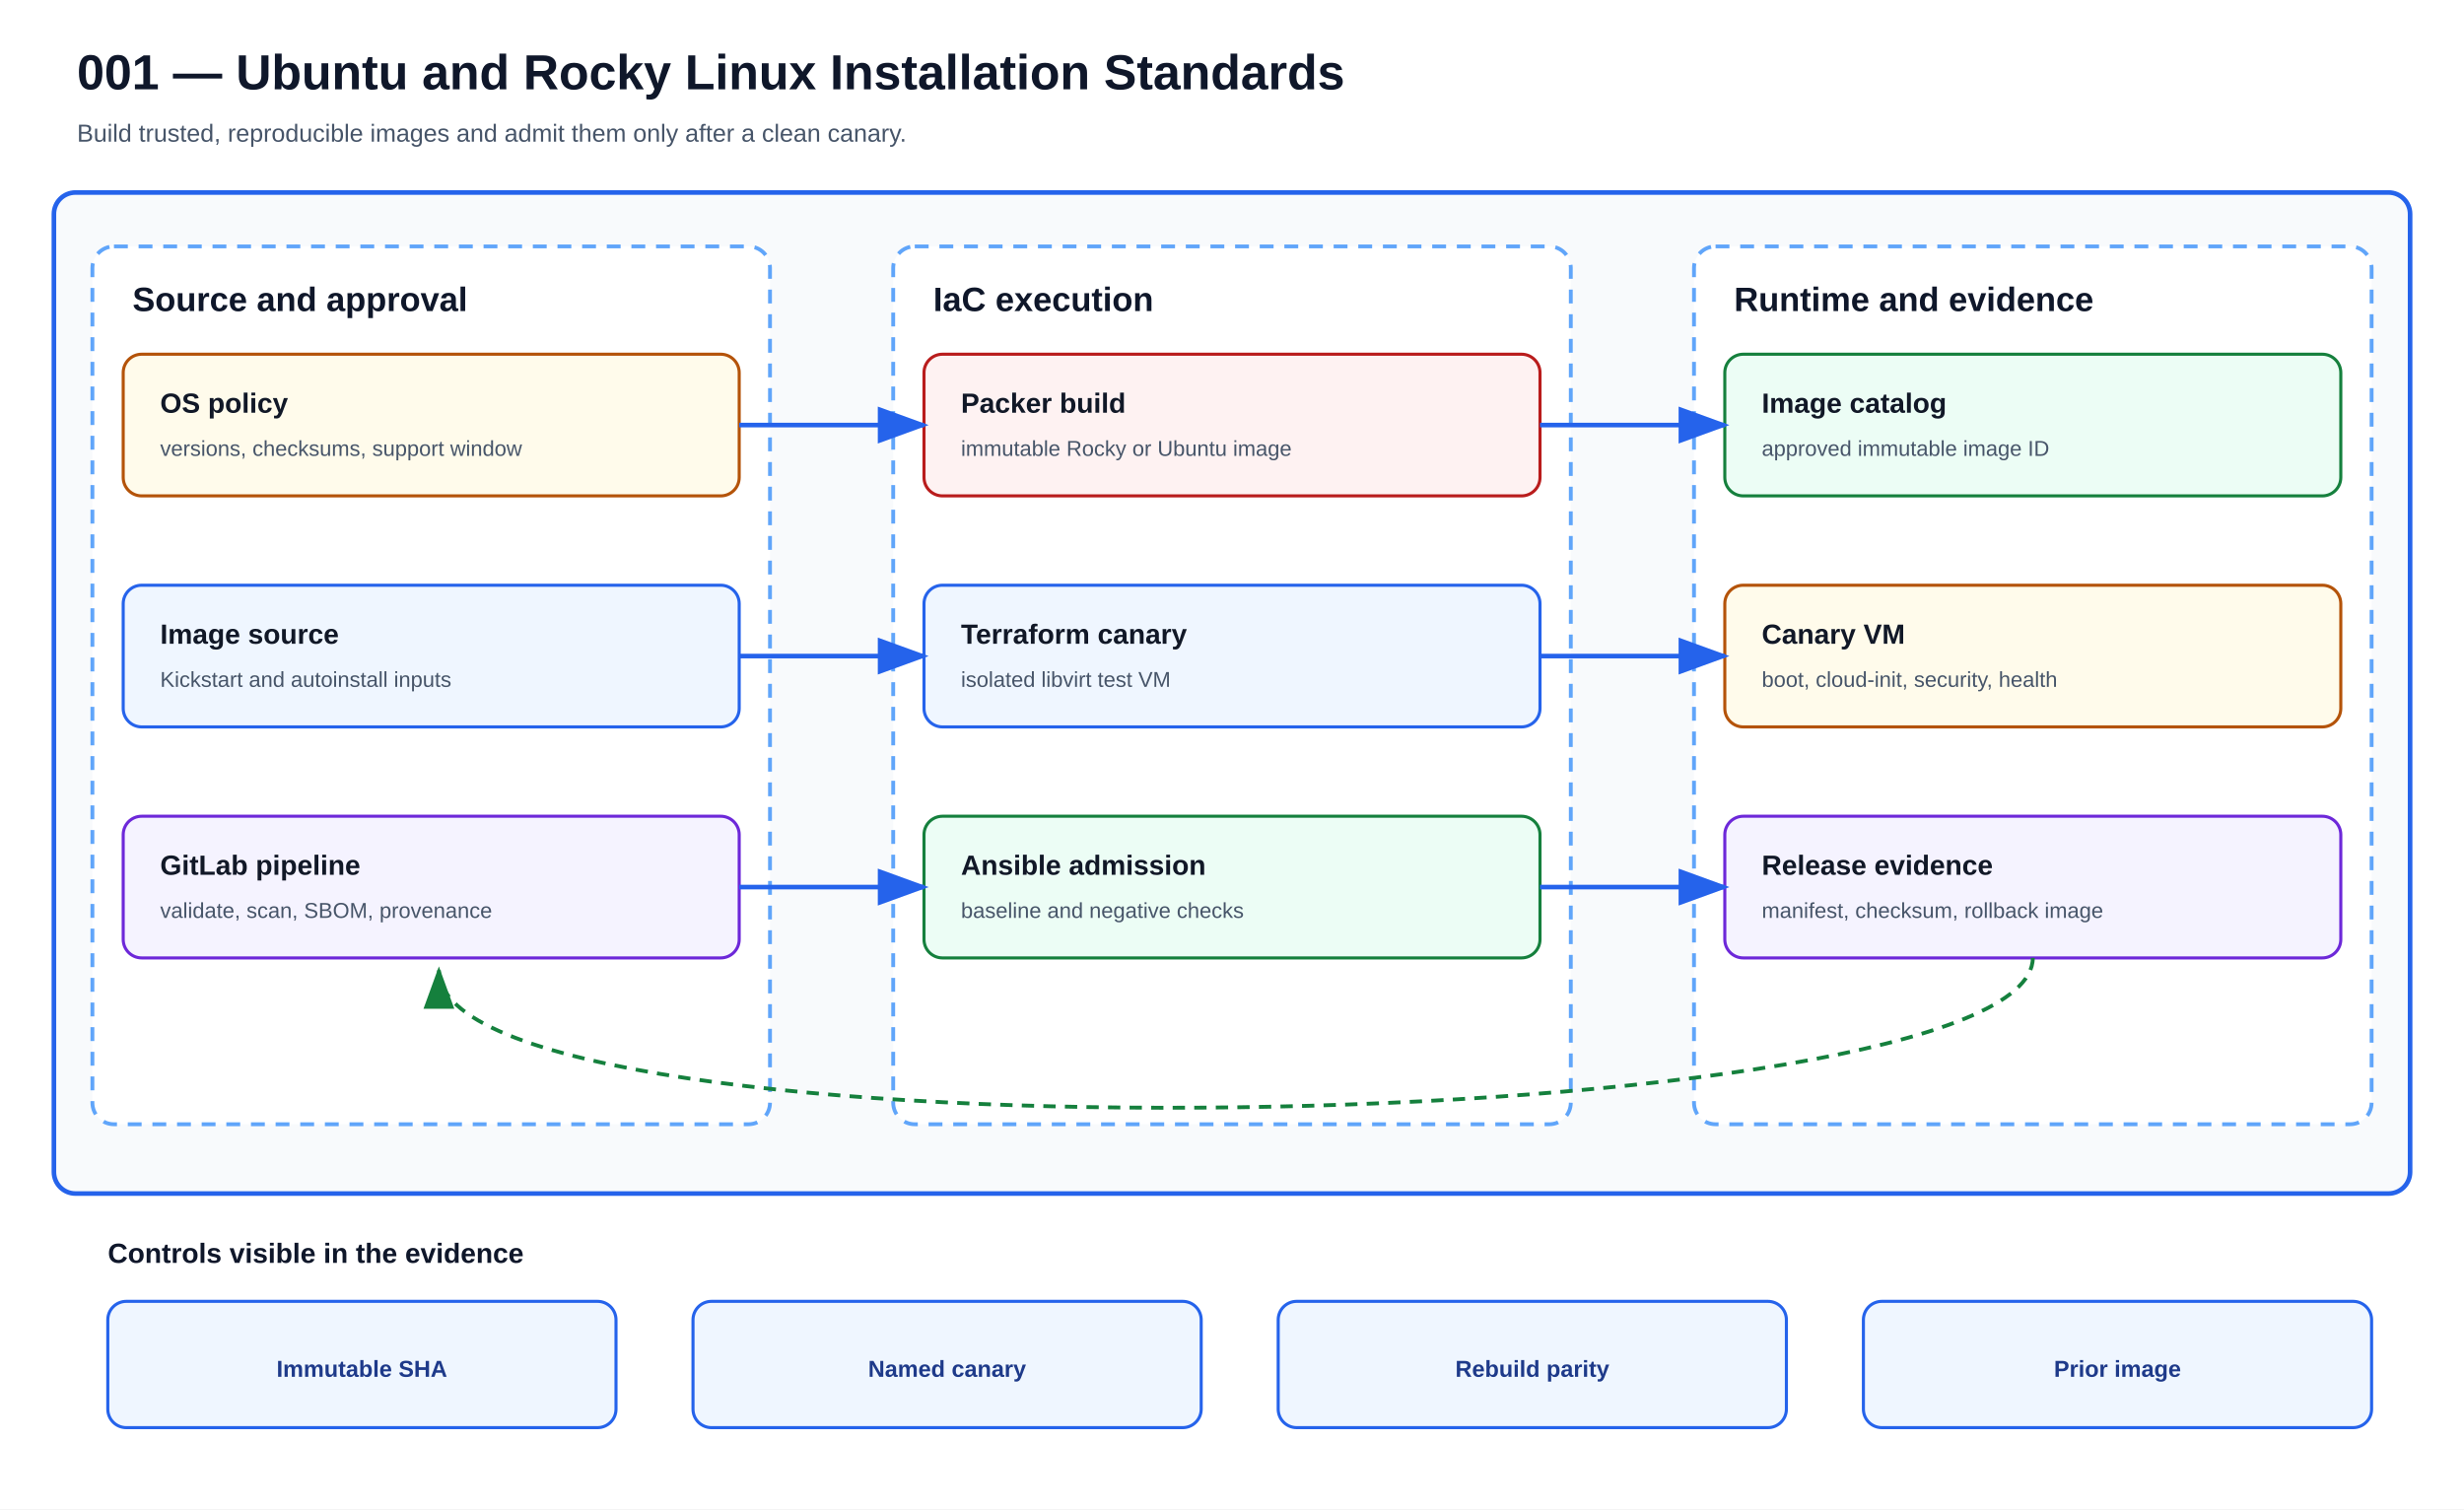
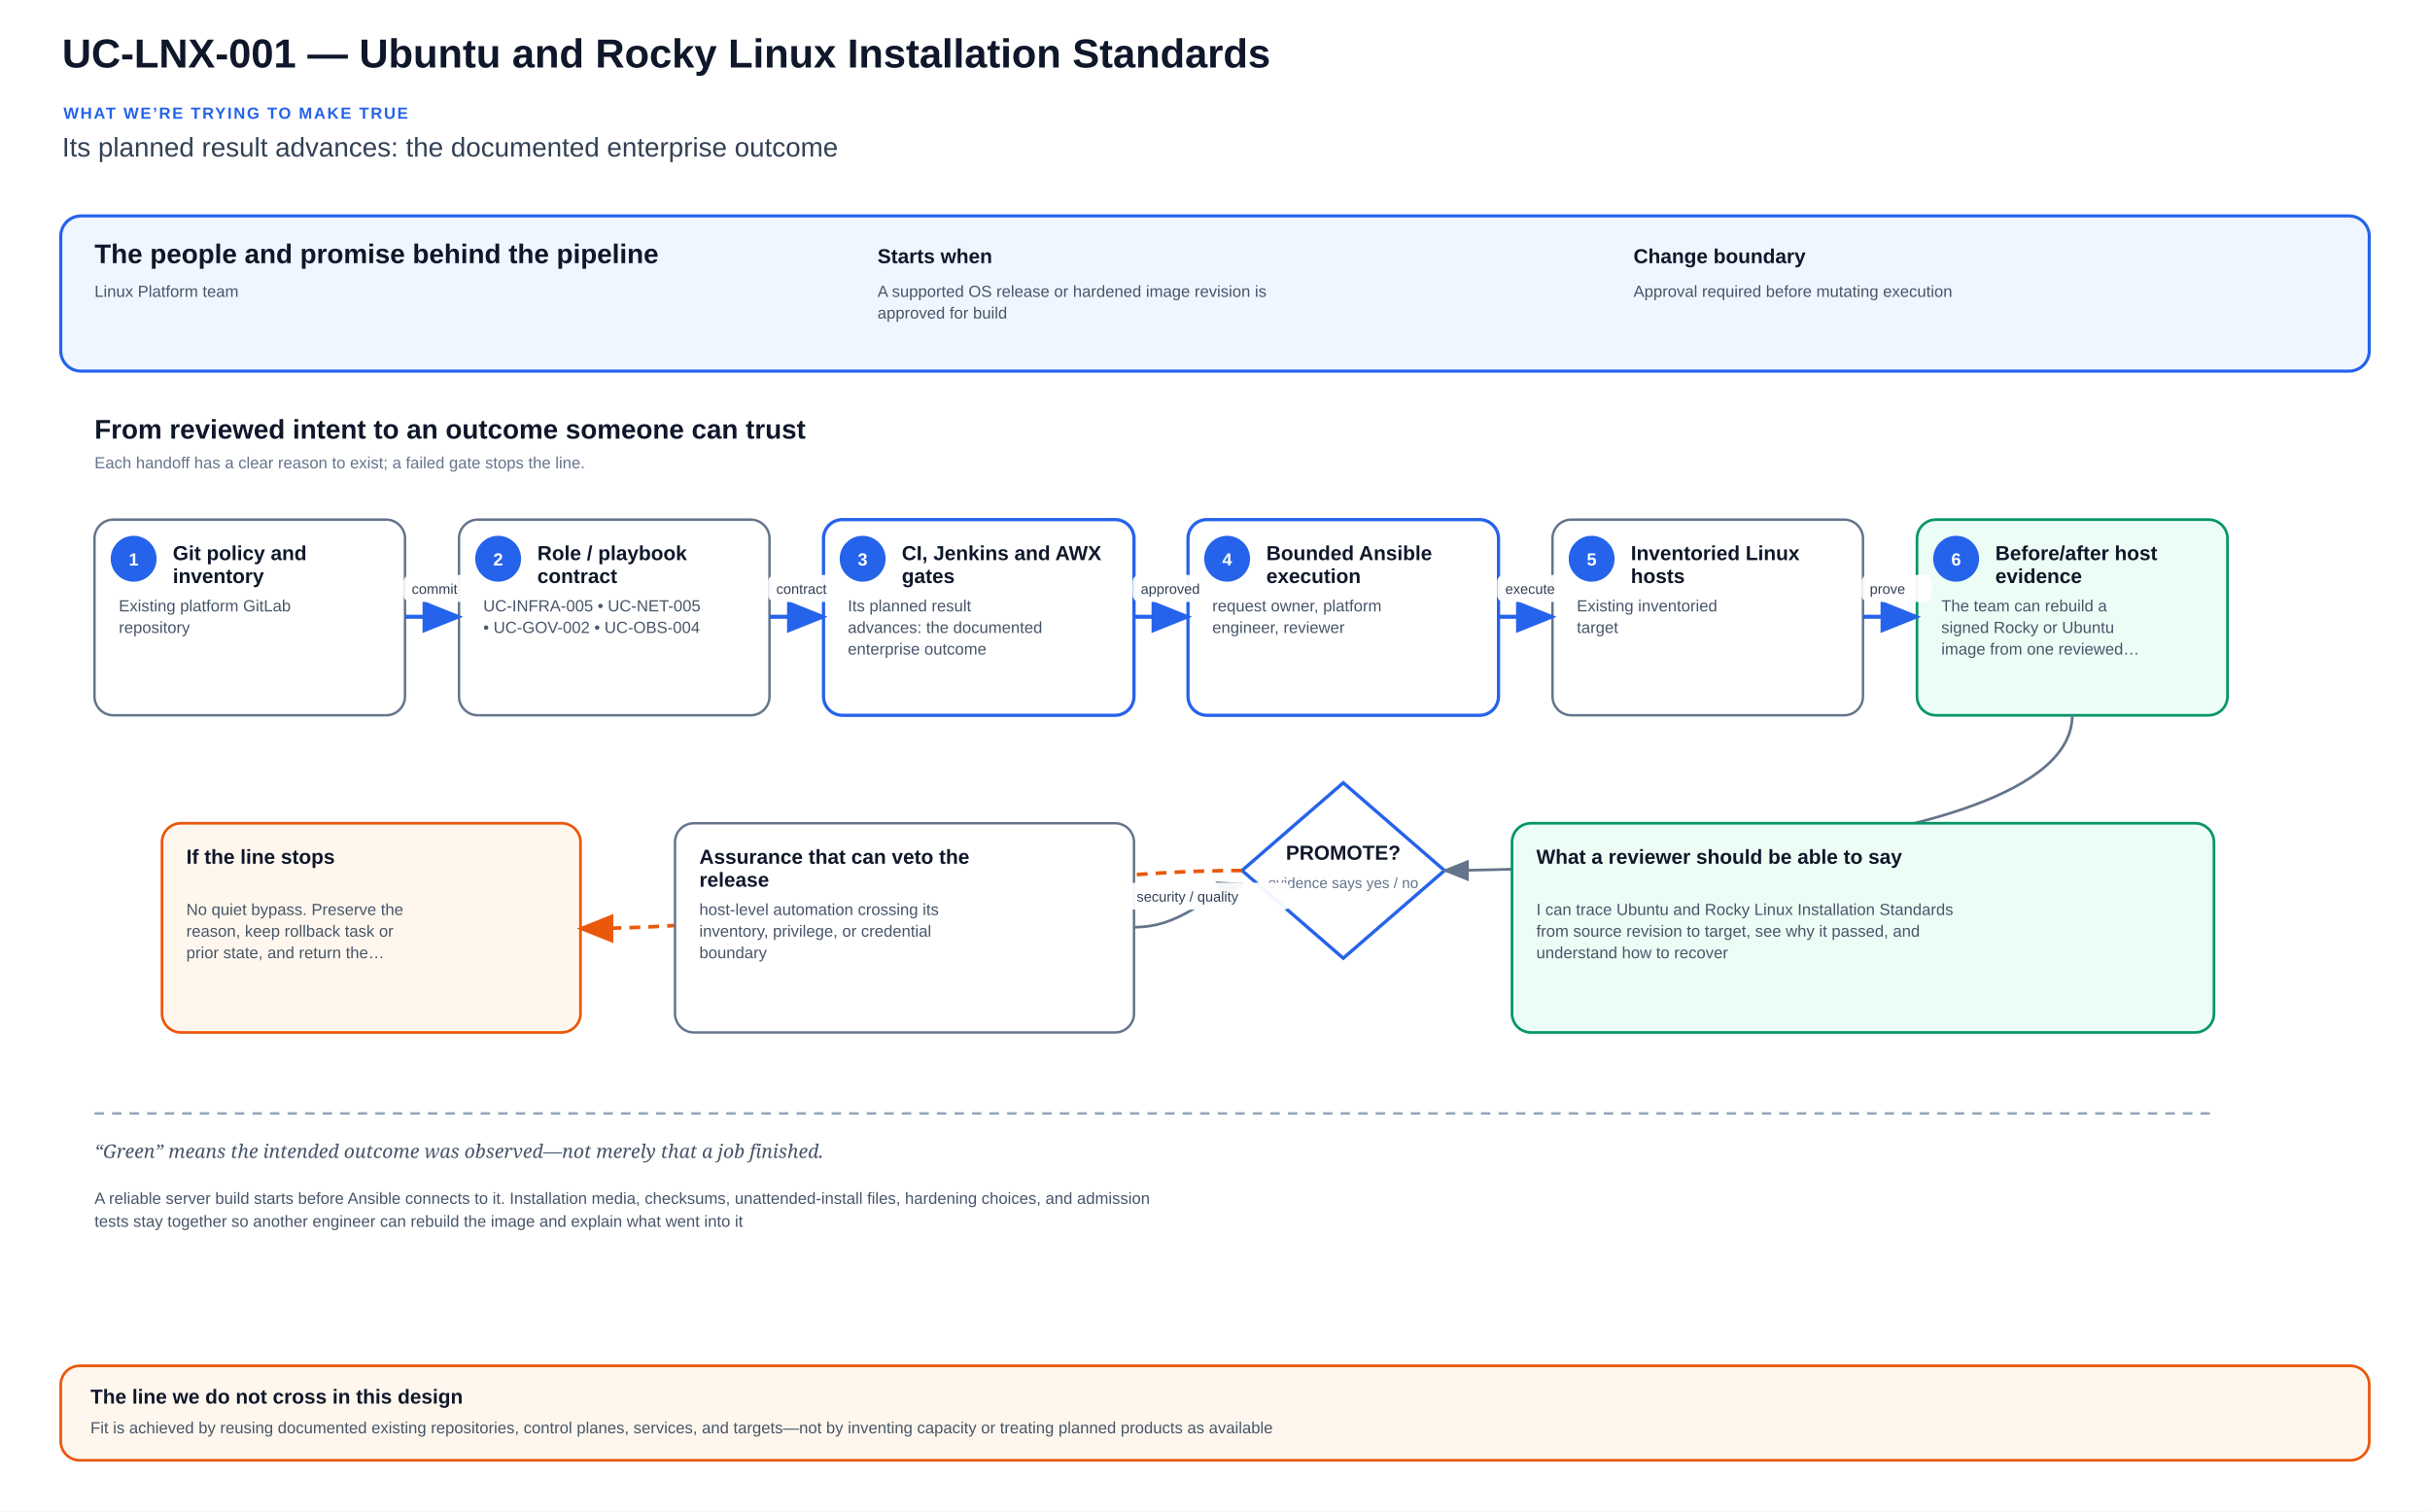
- <svg xmlns="http://www.w3.org/2000/svg" width="1600" height="980" viewBox="0 0 1600 980" role="img" aria-labelledby="title desc">
+ <svg xmlns="http://www.w3.org/2000/svg" width="1800" height="1120" viewBox="0 0 1800 1120" role="img" aria-labelledby="title desc" data-use-case="UC-LNX-001" data-archetype="delivery-pipeline">
  <defs>
    <style>
- .bg{fill:#ffffff}.frame{fill:#f8fafc;stroke:#2563eb;stroke-width:3}.zone{fill:#ffffff;stroke:#60a5fa;stroke-width:2.5;stroke-dasharray:9 7}.title{font:700 32px Arial,sans-serif;fill:#0f172a}.subtitle{font:16px Arial,sans-serif;fill:#475569}.zoneTitle{font:700 22px Arial,sans-serif;fill:#0f172a}.boxTitle{font:700 18px Arial,sans-serif;fill:#111827}.boxSub{font:14px Arial,sans-serif;fill:#475569}.amber{fill:#fffbeb;stroke:#b45309;stroke-width:2}.blue{fill:#eff6ff;stroke:#2563eb;stroke-width:2}.purple{fill:#f5f3ff;stroke:#6d28d9;stroke-width:2}.red{fill:#fef2f2;stroke:#b91c1c;stroke-width:2}.green{fill:#ecfdf5;stroke:#15803d;stroke-width:2}.flow{stroke:#2563eb;stroke-width:3;fill:none;marker-end:url(#arrow)}.feedback{stroke:#15803d;stroke-width:2.5;stroke-dasharray:8 6;fill:none;marker-end:url(#greenArrow)}.controlTitle{font:700 18px Arial,sans-serif;fill:#0f172a}.control{font:700 15px Arial,sans-serif;fill:#1e3a8a}
+ .bg{fill:#fff}.panel{fill:#f8fafc;stroke:#cbd5e1;stroke-width:2}.accentPanel{fill:#eff6ff;stroke:#2563eb;stroke-width:2.3}.card{fill:#fff;stroke:#64748b;stroke-width:1.8}.accentCard{fill:#fff;stroke:#2563eb;stroke-width:2.4}.goodCard{fill:#ecfdf5;stroke:#059669;stroke-width:2}.warnCard{fill:#fff7ed;stroke:#ea580c;stroke-width:2}.darkCard{fill:#0f172a;stroke:#0f172a;stroke-width:2}.mainTitle{font:700 30px Arial,sans-serif;fill:#0f172a}.kicker{font:700 12px Arial,sans-serif;fill:#2563eb;letter-spacing:1.2px}.quote{font:20px Arial,sans-serif;fill:#334155}.section{font:700 20px Arial,sans-serif;fill:#0f172a}.sectionSub{font:12px Arial,sans-serif;fill:#64748b}.cardTitle{font:700 15px Arial,sans-serif;fill:#0f172a}.body{font:12px Arial,sans-serif;fill:#475569}.inverseTitle{font:700 15px Arial,sans-serif;fill:#fff}.inverseBody{font:12px Arial,sans-serif;fill:#e2e8f0}.badge{fill:#2563eb}.badgeText{font:700 13px Arial,sans-serif;fill:#fff}.arrow{stroke:#2563eb;stroke-width:3;fill:none;marker-end:url(#arrow)}.thinArrow{stroke:#64748b;stroke-width:2;fill:none;marker-end:url(#grayArrow)}.feedback{stroke:#ea580c;stroke-width:2.7;stroke-dasharray:8 6;fill:none;marker-end:url(#orangeArrow)}.label{fill:#fff;opacity:.94}.edgeText{font:10.5px Arial,sans-serif;fill:#334155}.lane{fill:none;stroke:#94a3b8;stroke-width:1.8;stroke-dasharray:7 6}.decision{fill:#fff;stroke:#2563eb;stroke-width:2.5}.small{font:11px Arial,sans-serif;fill:#64748b}.note{font:italic 14px Georgia,serif;fill:#475569}.hub{fill:#2563eb;stroke:#2563eb;stroke-width:2}.hubTitle{font:700 18px Arial,sans-serif;fill:#fff}.hubBody{font:12px Arial,sans-serif;fill:#fff}.zone{fill:#eff6ff;stroke:#2563eb;stroke-width:2}.nodeCircle{fill:#fff;stroke:#2563eb;stroke-width:2.3}.nodeTitle{font:700 13px Arial,sans-serif;fill:#0f172a}.nodeBody{font:11px Arial,sans-serif;fill:#475569}
</style>
-     <marker id="arrow" markerWidth="12" markerHeight="12" refX="10" refY="4" orient="auto">
-       <path d="M0,0 L0,8 L11,4 z" fill="#2563eb" />
+     <marker id="arrow" markerWidth="11" markerHeight="11" refX="9" refY="4" orient="auto">
+       <path d="M0 0L0 8L10 4z" fill="#2563eb" />
    </marker>
-     <marker id="greenArrow" markerWidth="12" markerHeight="12" refX="10" refY="4" orient="auto">
-       <path d="M0,0 L0,8 L11,4 z" fill="#15803d" />
+     <marker id="grayArrow" markerWidth="11" markerHeight="11" refX="9" refY="4" orient="auto">
+       <path d="M0 0L0 8L10 4z" fill="#64748b" />
+     </marker>
+     <marker id="orangeArrow" markerWidth="11" markerHeight="11" refX="9" refY="4" orient="auto">
+       <path d="M0 0L0 8L10 4z" fill="#ea580c" />
    </marker>
  </defs>
-   <rect class="bg" width="1600" height="980" />
-   <text class="title" x="50" y="58">001 — Ubuntu and Rocky Linux Installation Standards</text>
-   <text class="subtitle" x="50" y="92">Build trusted, reproducible images and admit them only after a clean canary.</text>
-   <rect class="frame" x="35" y="125" width="1530" height="650" rx="14" />
-   <rect class="zone" x="60" y="160" width="440" height="570" rx="14" />
-   <rect class="zone" x="580" y="160" width="440" height="570" rx="14" />
-   <rect class="zone" x="1100" y="160" width="440" height="570" rx="14" />
-   <text class="zoneTitle" x="86" y="202">Source and approval</text>
-   <text class="zoneTitle" x="606" y="202">IaC execution</text>
-   <text class="zoneTitle" x="1126" y="202">Runtime and evidence</text>
-   <rect class="amber" x="80" y="230" width="400" height="92" rx="12" />
-   <text class="boxTitle" x="104" y="268">OS policy</text>
-   <text class="boxSub" x="104" y="296">versions, checksums, support window</text>
-   <rect class="blue" x="80" y="380" width="400" height="92" rx="12" />
-   <text class="boxTitle" x="104" y="418">Image source</text>
-   <text class="boxSub" x="104" y="446">Kickstart and autoinstall inputs</text>
-   <rect class="purple" x="80" y="530" width="400" height="92" rx="12" />
-   <text class="boxTitle" x="104" y="568">GitLab pipeline</text>
-   <text class="boxSub" x="104" y="596">validate, scan, SBOM, provenance</text>
-   <rect class="red" x="600" y="230" width="400" height="92" rx="12" />
-   <text class="boxTitle" x="624" y="268">Packer build</text>
-   <text class="boxSub" x="624" y="296">immutable Rocky or Ubuntu image</text>
-   <rect class="blue" x="600" y="380" width="400" height="92" rx="12" />
-   <text class="boxTitle" x="624" y="418">Terraform canary</text>
-   <text class="boxSub" x="624" y="446">isolated libvirt test VM</text>
-   <rect class="green" x="600" y="530" width="400" height="92" rx="12" />
-   <text class="boxTitle" x="624" y="568">Ansible admission</text>
-   <text class="boxSub" x="624" y="596">baseline and negative checks</text>
-   <rect class="green" x="1120" y="230" width="400" height="92" rx="12" />
-   <text class="boxTitle" x="1144" y="268">Image catalog</text>
-   <text class="boxSub" x="1144" y="296">approved immutable image ID</text>
-   <rect class="amber" x="1120" y="380" width="400" height="92" rx="12" />
-   <text class="boxTitle" x="1144" y="418">Canary VM</text>
-   <text class="boxSub" x="1144" y="446">boot, cloud-init, security, health</text>
-   <rect class="purple" x="1120" y="530" width="400" height="92" rx="12" />
-   <text class="boxTitle" x="1144" y="568">Release evidence</text>
-   <text class="boxSub" x="1144" y="596">manifest, checksum, rollback image</text>
-   <path class="flow" d="M480 276 L600 276" />
-   <path class="flow" d="M480 426 L600 426" />
-   <path class="flow" d="M480 576 L600 576" />
-   <path class="flow" d="M1000 276 L1120 276" />
-   <path class="flow" d="M1000 426 L1120 426" />
-   <path class="flow" d="M1000 576 L1120 576" />
-   <path class="feedback" d="M1320 622 C1320 740 285 760 285 630" />
-   <text class="controlTitle" x="70" y="820">Controls visible in the evidence</text>
-   <rect class="blue" x="70" y="845" width="330" height="82" rx="12" />
-   <text class="control" x="235" y="894" text-anchor="middle">Immutable SHA</text>
-   <rect class="blue" x="450" y="845" width="330" height="82" rx="12" />
-   <text class="control" x="615" y="894" text-anchor="middle">Named canary</text>
-   <rect class="blue" x="830" y="845" width="330" height="82" rx="12" />
-   <text class="control" x="995" y="894" text-anchor="middle">Rebuild parity</text>
-   <rect class="blue" x="1210" y="845" width="330" height="82" rx="12" />
-   <text class="control" x="1375" y="894" text-anchor="middle">Prior image</text>
+   <rect class="bg" width="1800" height="1120" />
+   <text class="mainTitle" x="46" y="50">
+     <tspan x="46" dy="0">UC-LNX-001 — Ubuntu and Rocky Linux Installation Standards</tspan>
+   </text>
+   <text class="kicker" x="47" y="88">WHAT WE’RE TRYING TO MAKE TRUE</text>
+   <text class="quote" x="46" y="116" text-anchor="start">
+     <tspan x="46" dy="0">Its planned result advances: the documented enterprise outcome</tspan>
+   </text>
+   <rect class="accentPanel" x="45" y="160" width="1710" height="115" rx="15" />
+   <text class="section" x="70" y="195">The people and promise behind the pipeline</text>
+   <text class="body" x="70" y="220" text-anchor="start">
+     <tspan x="70" dy="0">Linux Platform team</tspan>
+   </text>
+   <text class="cardTitle" x="650" y="195" text-anchor="start">
+     <tspan x="650" dy="0">Starts when</tspan>
+   </text>
+   <text class="body" x="650" y="220" text-anchor="start">
+     <tspan x="650" dy="0">A supported OS release or hardened image revision is</tspan>
+     <tspan x="650" dy="16">approved for build</tspan>
+   </text>
+   <text class="cardTitle" x="1210" y="195" text-anchor="start">
+     <tspan x="1210" dy="0">Change boundary</tspan>
+   </text>
+   <text class="body" x="1210" y="220" text-anchor="start">
+     <tspan x="1210" dy="0">Approval required before mutating execution</tspan>
+   </text>
+   <text class="section" x="70" y="325">From reviewed intent to an outcome someone can trust</text>
+   <text class="sectionSub" x="70" y="347">Each handoff has a clear reason to exist; a failed gate stops the line.</text>
+   <rect class="card" x="70" y="385" width="230" height="145" rx="14" />
+   <circle class="badge" cx="99" cy="414" r="17" />
+   <text class="badgeText" x="99" y="419" text-anchor="middle">1</text>
+   <text class="cardTitle" x="128" y="415" text-anchor="start">
+     <tspan x="128" dy="0">Git policy and</tspan>
+     <tspan x="128" dy="17">inventory</tspan>
+   </text>
+   <text class="body" x="88" y="453" text-anchor="start">
+     <tspan x="88" dy="0">Existing platform GitLab</tspan>
+     <tspan x="88" dy="16">repository</tspan>
+   </text>
+   <rect class="card" x="340" y="385" width="230" height="145" rx="14" />
+   <circle class="badge" cx="369" cy="414" r="17" />
+   <text class="badgeText" x="369" y="419" text-anchor="middle">2</text>
+   <text class="cardTitle" x="398" y="415" text-anchor="start">
+     <tspan x="398" dy="0">Role / playbook</tspan>
+     <tspan x="398" dy="17">contract</tspan>
+   </text>
+   <text class="body" x="358" y="453" text-anchor="start">
+     <tspan x="358" dy="0">UC-INFRA-005 • UC-NET-005</tspan>
+     <tspan x="358" dy="16">• UC-GOV-002 • UC-OBS-004</tspan>
+   </text>
+   <rect class="accentCard" x="610" y="385" width="230" height="145" rx="14" />
+   <circle class="badge" cx="639" cy="414" r="17" />
+   <text class="badgeText" x="639" y="419" text-anchor="middle">3</text>
+   <text class="cardTitle" x="668" y="415" text-anchor="start">
+     <tspan x="668" dy="0">CI, Jenkins and AWX</tspan>
+     <tspan x="668" dy="17">gates</tspan>
+   </text>
+   <text class="body" x="628" y="453" text-anchor="start">
+     <tspan x="628" dy="0">Its planned result</tspan>
+     <tspan x="628" dy="16">advances: the documented</tspan>
+     <tspan x="628" dy="16">enterprise outcome</tspan>
+   </text>
+   <rect class="accentCard" x="880" y="385" width="230" height="145" rx="14" />
+   <circle class="badge" cx="909" cy="414" r="17" />
+   <text class="badgeText" x="909" y="419" text-anchor="middle">4</text>
+   <text class="cardTitle" x="938" y="415" text-anchor="start">
+     <tspan x="938" dy="0">Bounded Ansible</tspan>
+     <tspan x="938" dy="17">execution</tspan>
+   </text>
+   <text class="body" x="898" y="453" text-anchor="start">
+     <tspan x="898" dy="0">request owner, platform</tspan>
+     <tspan x="898" dy="16">engineer, reviewer</tspan>
+   </text>
+   <rect class="card" x="1150" y="385" width="230" height="145" rx="14" />
+   <circle class="badge" cx="1179" cy="414" r="17" />
+   <text class="badgeText" x="1179" y="419" text-anchor="middle">5</text>
+   <text class="cardTitle" x="1208" y="415" text-anchor="start">
+     <tspan x="1208" dy="0">Inventoried Linux</tspan>
+     <tspan x="1208" dy="17">hosts</tspan>
+   </text>
+   <text class="body" x="1168" y="453" text-anchor="start">
+     <tspan x="1168" dy="0">Existing inventoried</tspan>
+     <tspan x="1168" dy="16">target</tspan>
+   </text>
+   <rect class="goodCard" x="1420" y="385" width="230" height="145" rx="14" />
+   <circle class="badge" cx="1449" cy="414" r="17" />
+   <text class="badgeText" x="1449" y="419" text-anchor="middle">6</text>
+   <text class="cardTitle" x="1478" y="415" text-anchor="start">
+     <tspan x="1478" dy="0">Before/after host</tspan>
+     <tspan x="1478" dy="17">evidence</tspan>
+   </text>
+   <text class="body" x="1438" y="453" text-anchor="start">
+     <tspan x="1438" dy="0">The team can rebuild a</tspan>
+     <tspan x="1438" dy="16">signed Rocky or Ubuntu</tspan>
+     <tspan x="1438" dy="16">image from one reviewed…</tspan>
+   </text>
+   <path class="arrow" d="M300 457 L340 457" />
+   <rect class="label" x="299" y="426" width="52" height="20" rx="5" />
+   <text class="edgeText" x="305" y="440">commit</text>
+   <path class="arrow" d="M570 457 L610 457" />
+   <rect class="label" x="569" y="426" width="60" height="20" rx="5" />
+   <text class="edgeText" x="575" y="440">contract</text>
+   <path class="arrow" d="M840 457 L880 457" />
+   <rect class="label" x="839" y="426" width="60" height="20" rx="5" />
+   <text class="edgeText" x="845" y="440">approved</text>
+   <path class="arrow" d="M1110 457 L1150 457" />
+   <rect class="label" x="1109" y="426" width="54" height="20" rx="5" />
+   <text class="edgeText" x="1115" y="440">execute</text>
+   <path class="arrow" d="M1380 457 L1420 457" />
+   <rect class="label" x="1379" y="426" width="52" height="20" rx="5" />
+   <text class="edgeText" x="1385" y="440">prove</text>
+   <polygon class="decision" points="995,580 1070,645 995,710 920,645" />
+   <text class="cardTitle" x="995" y="637" text-anchor="middle">PROMOTE?</text>
+   <text class="small" x="995" y="658" text-anchor="middle">evidence says yes / no</text>
+   <path class="thinArrow" d="M1535 530 C1535 645 1070 645 1070 645" />
+   <rect class="label" x="1374" y="614" width="60" height="20" rx="5" />
+   <text class="edgeText" x="1380" y="628">evidence</text>
+   <rect class="warnCard" x="120" y="610" width="310" height="155" rx="14" />
+   <text class="cardTitle" x="138" y="640" text-anchor="start">
+     <tspan x="138" dy="0">If the line stops</tspan>
+   </text>
+   <text class="body" x="138" y="678" text-anchor="start">
+     <tspan x="138" dy="0">No quiet bypass. Preserve the</tspan>
+     <tspan x="138" dy="16">reason, keep rollback task or</tspan>
+     <tspan x="138" dy="16">prior state, and return the…</tspan>
+   </text>
+   <path class="feedback" d="M920 645 C760 645 600 688 430 688" />
+   <rect class="label" x="729" y="656" width="52" height="20" rx="5" />
+   <text class="edgeText" x="735" y="670">block</text>
+   <rect class="card" x="500" y="610" width="340" height="155" rx="14" />
+   <text class="cardTitle" x="518" y="640" text-anchor="start">
+     <tspan x="518" dy="0">Assurance that can veto the</tspan>
+     <tspan x="518" dy="17">release</tspan>
+   </text>
+   <text class="body" x="518" y="678" text-anchor="start">
+     <tspan x="518" dy="0">host-level automation crossing its</tspan>
+     <tspan x="518" dy="16">inventory, privilege, or credential</tspan>
+     <tspan x="518" dy="16">boundary</tspan>
+   </text>
+   <path class="thinArrow" d="M840 687 C875 687 890 665 920 655" />
+   <rect class="label" x="836" y="654" width="120" height="20" rx="5" />
+   <text class="edgeText" x="842" y="668">security / quality</text>
+   <rect class="goodCard" x="1120" y="610" width="520" height="155" rx="14" />
+   <text class="cardTitle" x="1138" y="640" text-anchor="start">
+     <tspan x="1138" dy="0">What a reviewer should be able to say</tspan>
+   </text>
+   <text class="body" x="1138" y="678" text-anchor="start">
+     <tspan x="1138" dy="0">I can trace Ubuntu and Rocky Linux Installation Standards</tspan>
+     <tspan x="1138" dy="16">from source revision to target, see why it passed, and</tspan>
+     <tspan x="1138" dy="16">understand how to recover</tspan>
+   </text>
+   <path class="lane" d="M70 825 H1640" />
+   <text class="note" x="70" y="858">“Green” means the intended outcome was observed—not merely that a job finished.</text>
+   <text class="body" x="70" y="892" text-anchor="start">
+     <tspan x="70" dy="0">A reliable server build starts before Ansible connects to it. Installation media, checksums, unattended-install files, hardening choices, and admission</tspan>
+     <tspan x="70" dy="17">tests stay together so another engineer can rebuild the image and explain what went into it</tspan>
+   </text>
+   <rect class="warnCard" x="45" y="1012" width="1710" height="70" rx="14" />
+   <text class="cardTitle" x="67" y="1040">The line we do not cross in this design</text>
+   <text class="body" x="67" y="1062" text-anchor="start">
+     <tspan x="67" dy="0">Fit is achieved by reusing documented existing repositories, control planes, services, and targets—not by inventing capacity or treating planned products as available</tspan>
+   </text>
</svg>
